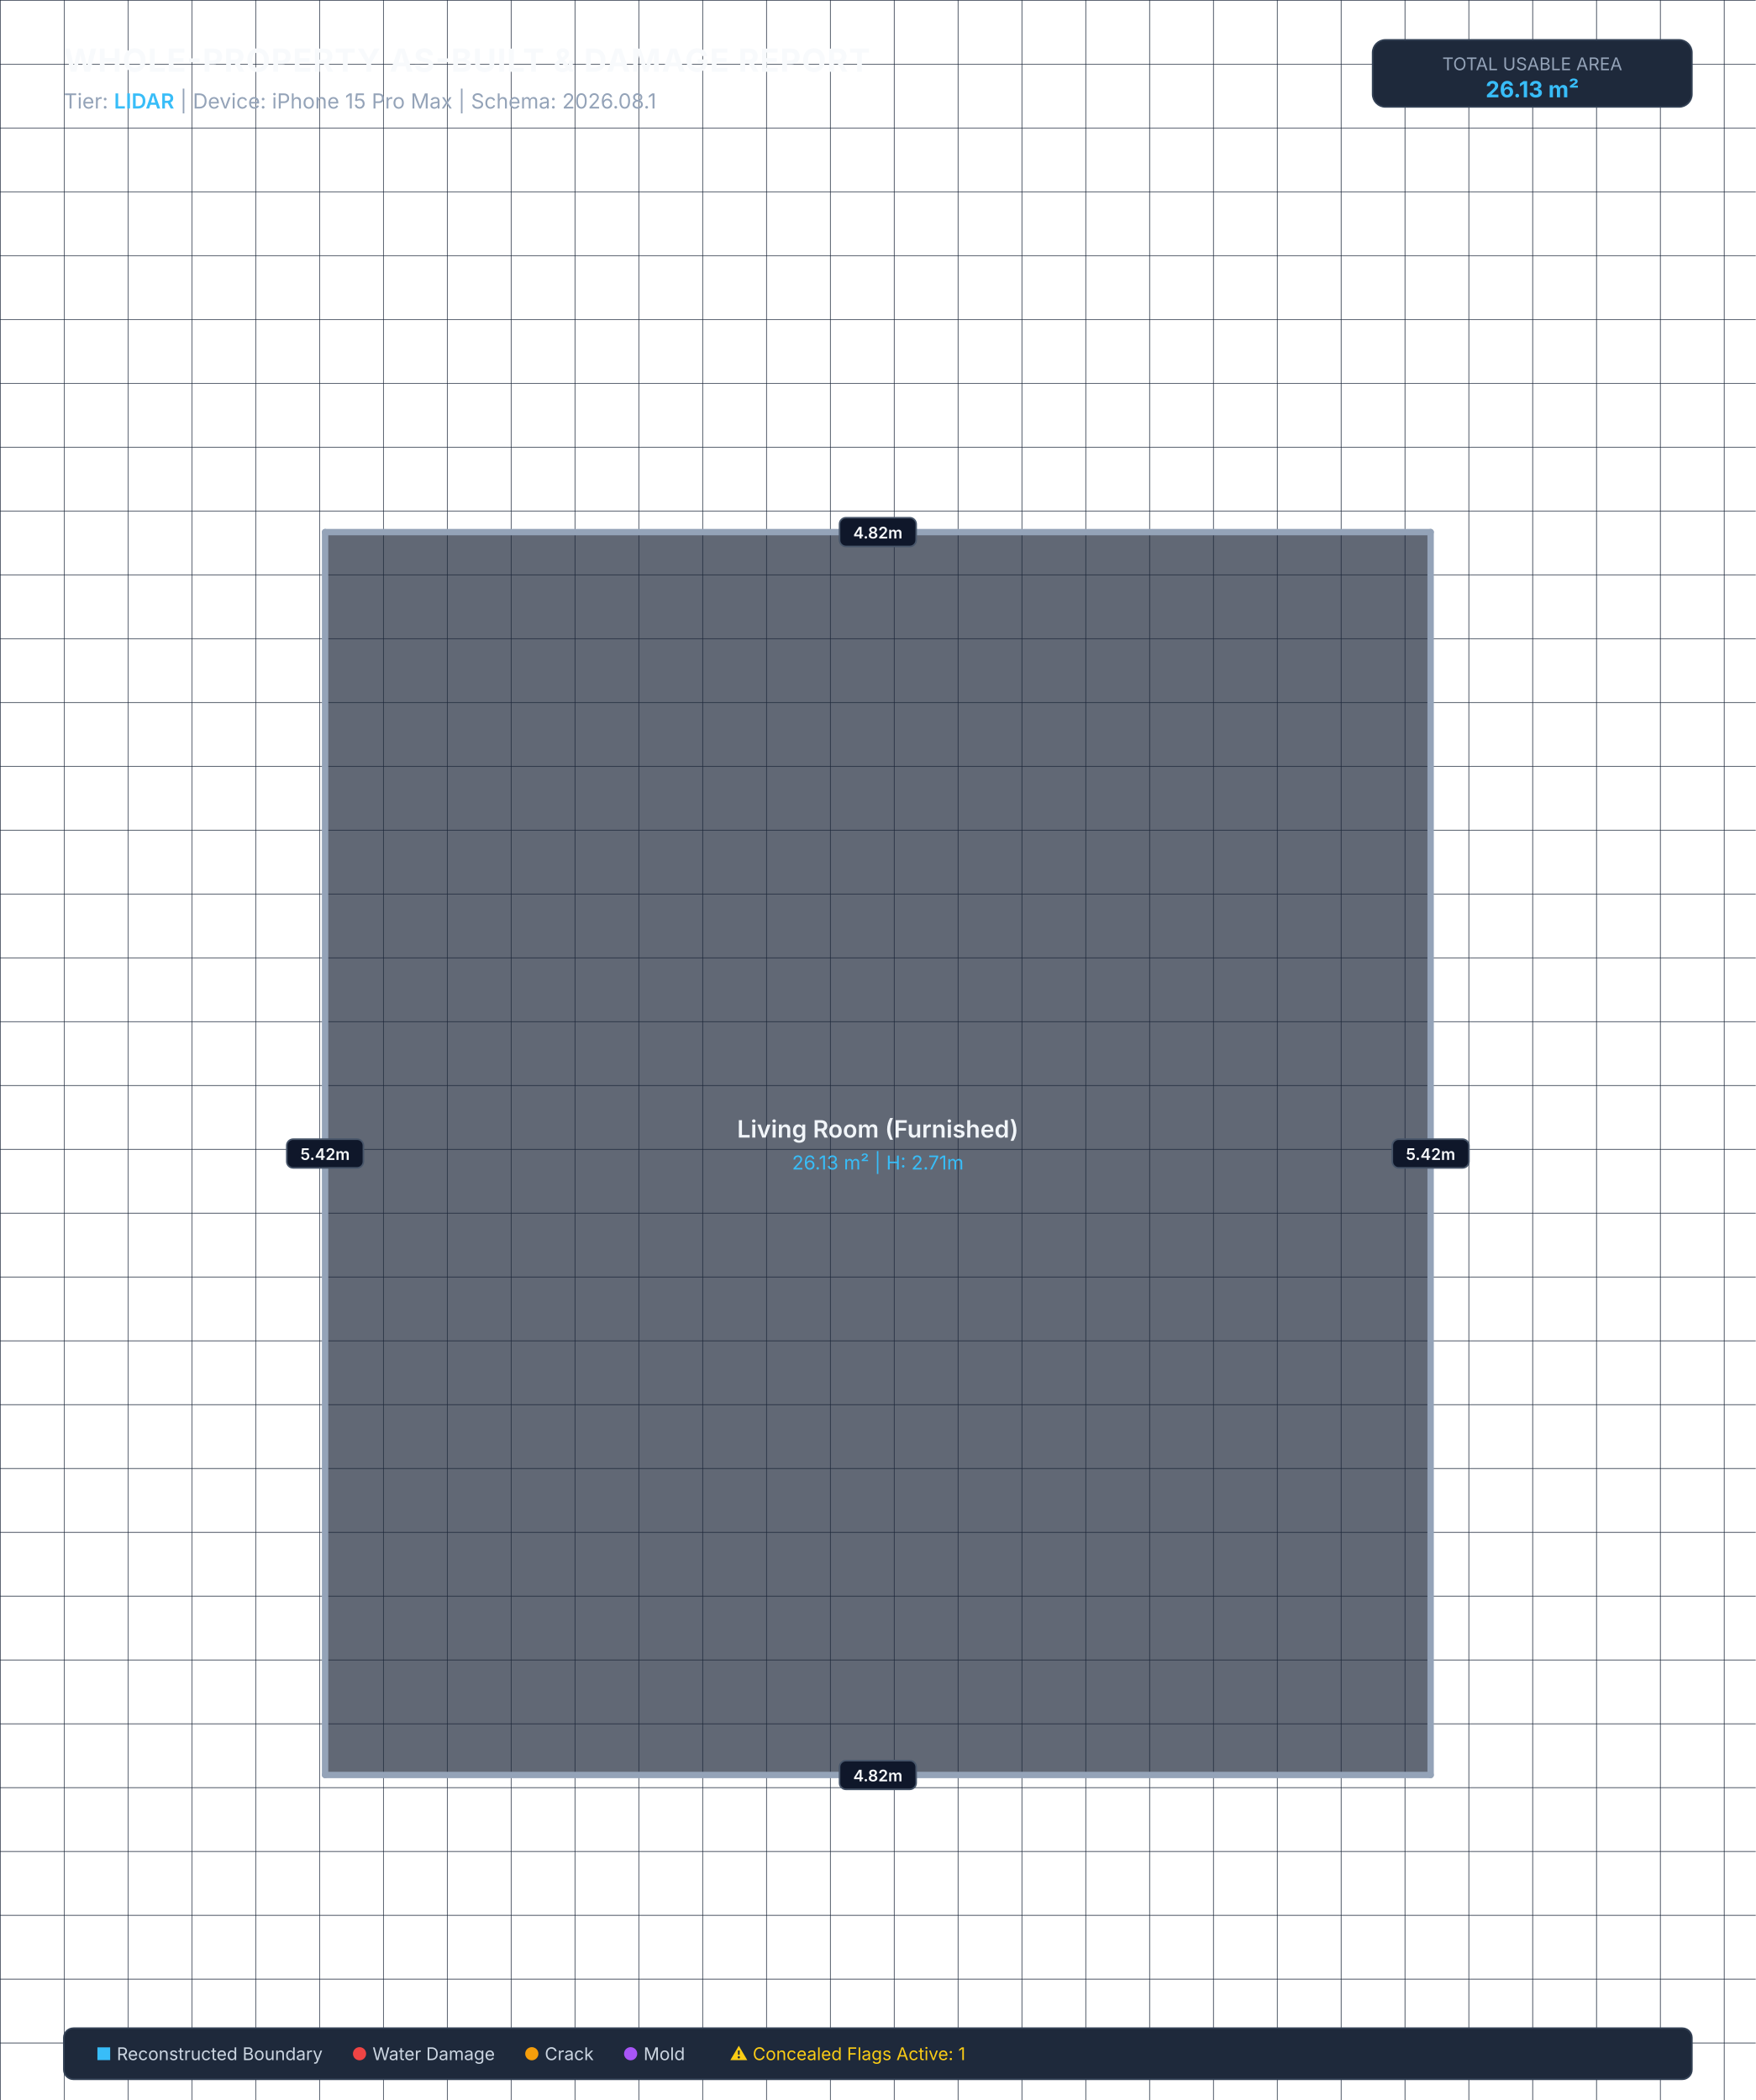
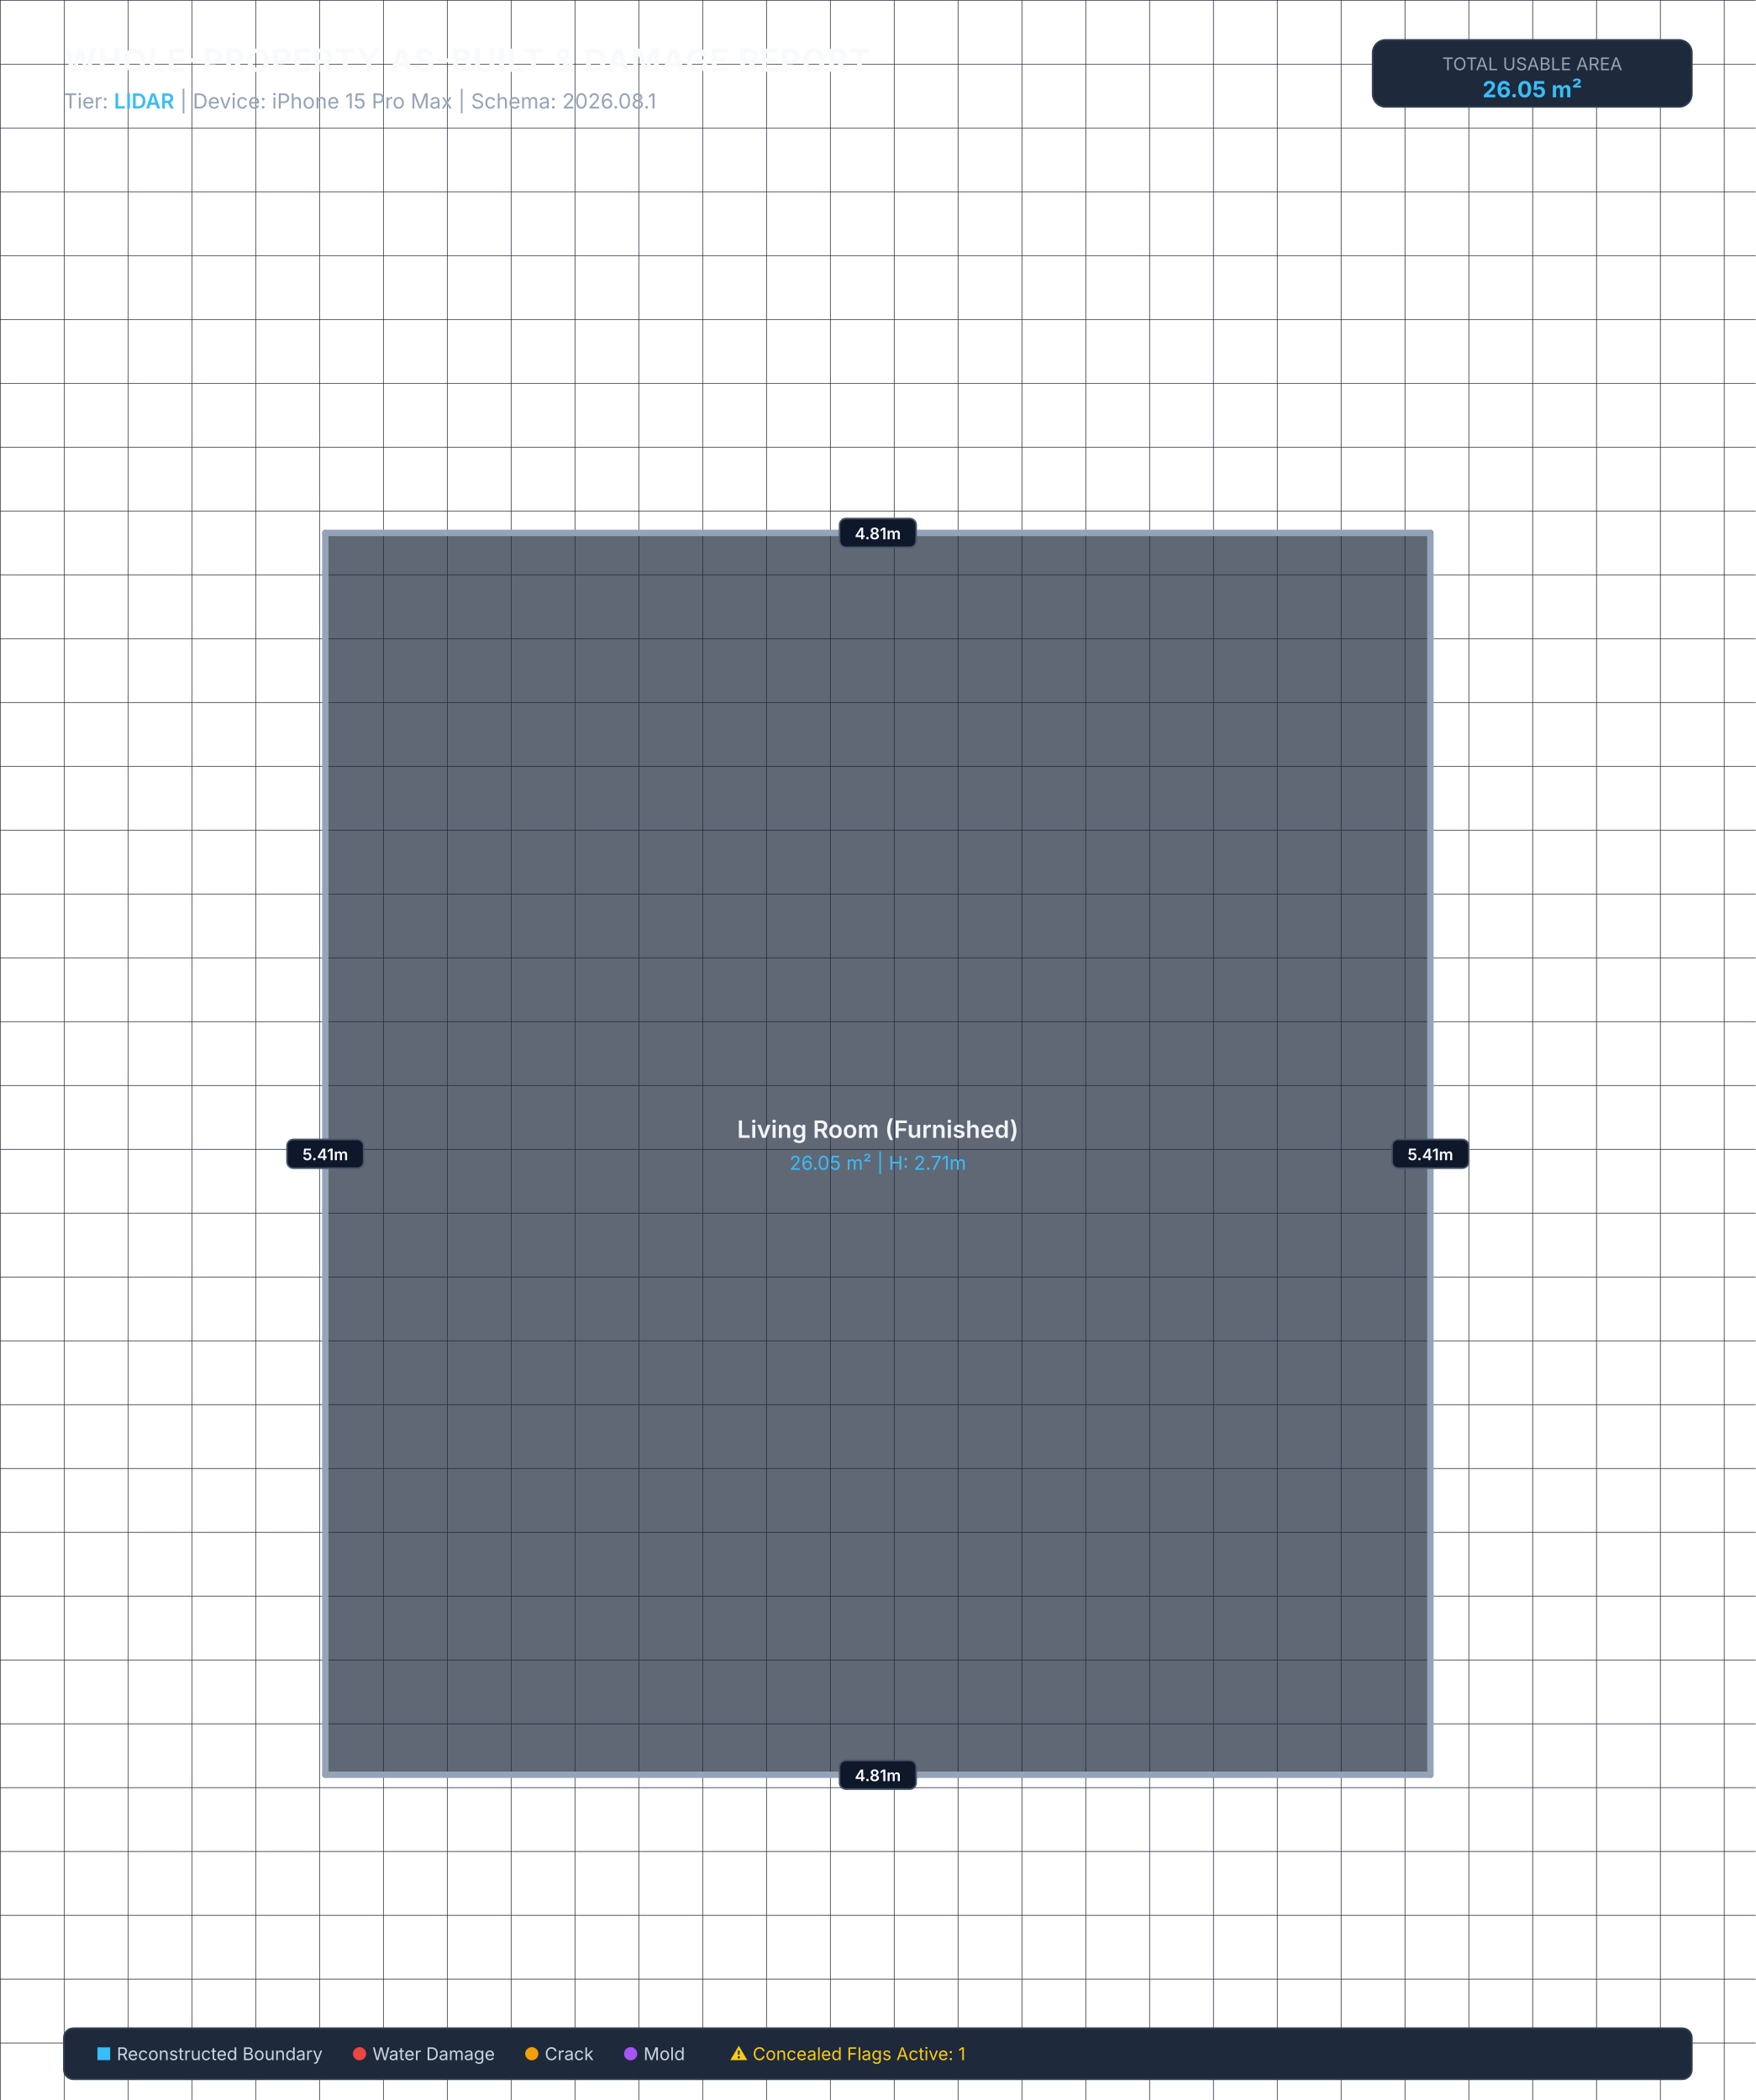
<svg xmlns="http://www.w3.org/2000/svg" viewBox="0 0 1100 1316" width="100%" height="100%" style="background-color: #0b0f19; font-family: Inter, system-ui, -apple-system, sans-serif;">
  <defs>
    <filter id="glow" x="-20%" y="-20%" width="140%" height="140%">
      <feGaussianBlur stdDeviation="3" result="blur" />
      <feComposite in="SourceGraphic" in2="blur" operator="over" />
    </filter>
    <pattern id="grid" width="40" height="40" patternUnits="userSpaceOnUse">
      <path d="M 40 0 L 0 0 0 40" fill="none" stroke="#1e293b" stroke-width="0.75" />
    </pattern>
  </defs>
  <rect width="1100" height="1316" fill="url(#grid)" />
  <text x="40" y="45" fill="#f8fafc" font-size="20" font-weight="700" letter-spacing="0.5">WHOLE-PROPERTY AS-BUILT &amp; DAMAGE REPORT</text>
  <text x="40" y="68" fill="#94a3b8" font-size="13">Tier: <tspan fill="#38bdf8" font-weight="600">LIDAR</tspan> | Device: iPhone 15 Pro Max | Schema: 2026.08.1</text>
  <rect x="860" y="25" width="200" height="42" rx="8" fill="#1e293b" stroke="#334155" />
  <text x="960" y="44" fill="#94a3b8" font-size="11" text-anchor="middle">TOTAL USABLE AREA</text>
-   <text x="960" y="61" fill="#38bdf8" font-size="14" font-weight="700" text-anchor="middle">26.13 m²</text>
-   <polygon points="203.678,333.443 896.322,333.443 896.322,1112.322 203.678,1112.322" fill="#1e293b" fill-opacity="0.7" stroke="#475569" stroke-width="1.5" stroke-dasharray="4,4" />
-   <text x="550.0" y="712.882" fill="#f1f5f9" font-size="15" font-weight="600" text-anchor="middle">Living Room (Furnished)</text>
-   <text x="550.0" y="732.882" fill="#38bdf8" font-size="12" text-anchor="middle">26.13 m² | H: 2.71m</text>
-   <line x1="203.678" y1="333.443" x2="896.322" y2="333.443" stroke="#94a3b8" stroke-width="4" stroke-linecap="round" />
-   <rect x="526.0" y="324.443" width="48" height="18" rx="4" fill="#0f172a" stroke="#475569" stroke-width="1" />
-   <text x="550.0" y="337.443" fill="#f8fafc" font-size="10" font-weight="600" text-anchor="middle">4.82m</text>
-   <line x1="896.322" y1="333.443" x2="896.322" y2="1112.322" stroke="#94a3b8" stroke-width="4" stroke-linecap="round" />
-   <rect x="872.322" y="713.882" width="48" height="18" rx="4" fill="#0f172a" stroke="#475569" stroke-width="1" />
-   <text x="896.322" y="726.882" fill="#f8fafc" font-size="10" font-weight="600" text-anchor="middle">5.42m</text>
-   <line x1="896.322" y1="1112.322" x2="203.678" y2="1112.322" stroke="#94a3b8" stroke-width="4" stroke-linecap="round" />
-   <rect x="526.0" y="1103.322" width="48" height="18" rx="4" fill="#0f172a" stroke="#475569" stroke-width="1" />
-   <text x="550.0" y="1116.322" fill="#f8fafc" font-size="10" font-weight="600" text-anchor="middle">4.82m</text>
-   <line x1="203.678" y1="1112.322" x2="203.678" y2="333.443" stroke="#94a3b8" stroke-width="4" stroke-linecap="round" />
-   <rect x="179.678" y="713.882" width="48" height="18" rx="4" fill="#0f172a" stroke="#475569" stroke-width="1" />
-   <text x="203.678" y="726.882" fill="#f8fafc" font-size="10" font-weight="600" text-anchor="middle">5.42m</text>
+   <text x="960" y="61" fill="#38bdf8" font-size="14" font-weight="700" text-anchor="middle">26.05 m²</text>
+   <polygon points="203.819,333.945 896.181,333.945 896.181,1112.181 203.819,1112.181" fill="#1e293b" fill-opacity="0.7" stroke="#475569" stroke-width="1.5" stroke-dasharray="4,4" />
+   <text x="550.0" y="713.063" fill="#f1f5f9" font-size="15" font-weight="600" text-anchor="middle">Living Room (Furnished)</text>
+   <text x="550.0" y="733.063" fill="#38bdf8" font-size="12" text-anchor="middle">26.05 m² | H: 2.71m</text>
+   <line x1="203.819" y1="333.945" x2="896.181" y2="333.945" stroke="#94a3b8" stroke-width="4" stroke-linecap="round" />
+   <rect x="526.0" y="324.945" width="48" height="18" rx="4" fill="#0f172a" stroke="#475569" stroke-width="1" />
+   <text x="550.0" y="337.945" fill="#f8fafc" font-size="10" font-weight="600" text-anchor="middle">4.81m</text>
+   <line x1="896.181" y1="333.945" x2="896.181" y2="1112.181" stroke="#94a3b8" stroke-width="4" stroke-linecap="round" />
+   <rect x="872.181" y="714.063" width="48" height="18" rx="4" fill="#0f172a" stroke="#475569" stroke-width="1" />
+   <text x="896.181" y="727.063" fill="#f8fafc" font-size="10" font-weight="600" text-anchor="middle">5.41m</text>
+   <line x1="896.181" y1="1112.181" x2="203.819" y2="1112.181" stroke="#94a3b8" stroke-width="4" stroke-linecap="round" />
+   <rect x="526.0" y="1103.181" width="48" height="18" rx="4" fill="#0f172a" stroke="#475569" stroke-width="1" />
+   <text x="550.0" y="1116.181" fill="#f8fafc" font-size="10" font-weight="600" text-anchor="middle">4.81m</text>
+   <line x1="203.819" y1="1112.181" x2="203.819" y2="333.945" stroke="#94a3b8" stroke-width="4" stroke-linecap="round" />
+   <rect x="179.819" y="714.063" width="48" height="18" rx="4" fill="#0f172a" stroke="#475569" stroke-width="1" />
+   <text x="203.819" y="727.063" fill="#f8fafc" font-size="10" font-weight="600" text-anchor="middle">5.41m</text>
  <rect x="40" y="1271" width="1020" height="32" rx="6" fill="#1e293b" stroke="#334155" />
  <text x="60" y="1291" fill="#cbd5e1" font-size="11">
    <tspan fill="#38bdf8">■</tspan> Reconstructed Boundary  <tspan fill="#ef4444" dx="15">●</tspan> Water Damage  <tspan fill="#f59e0b" dx="15">●</tspan> Crack  <tspan fill="#a855f7" dx="15">●</tspan> Mold  <tspan dx="25" fill="#facc15">⚠ Concealed Flags Active: 1</tspan>
  </text>
</svg>
